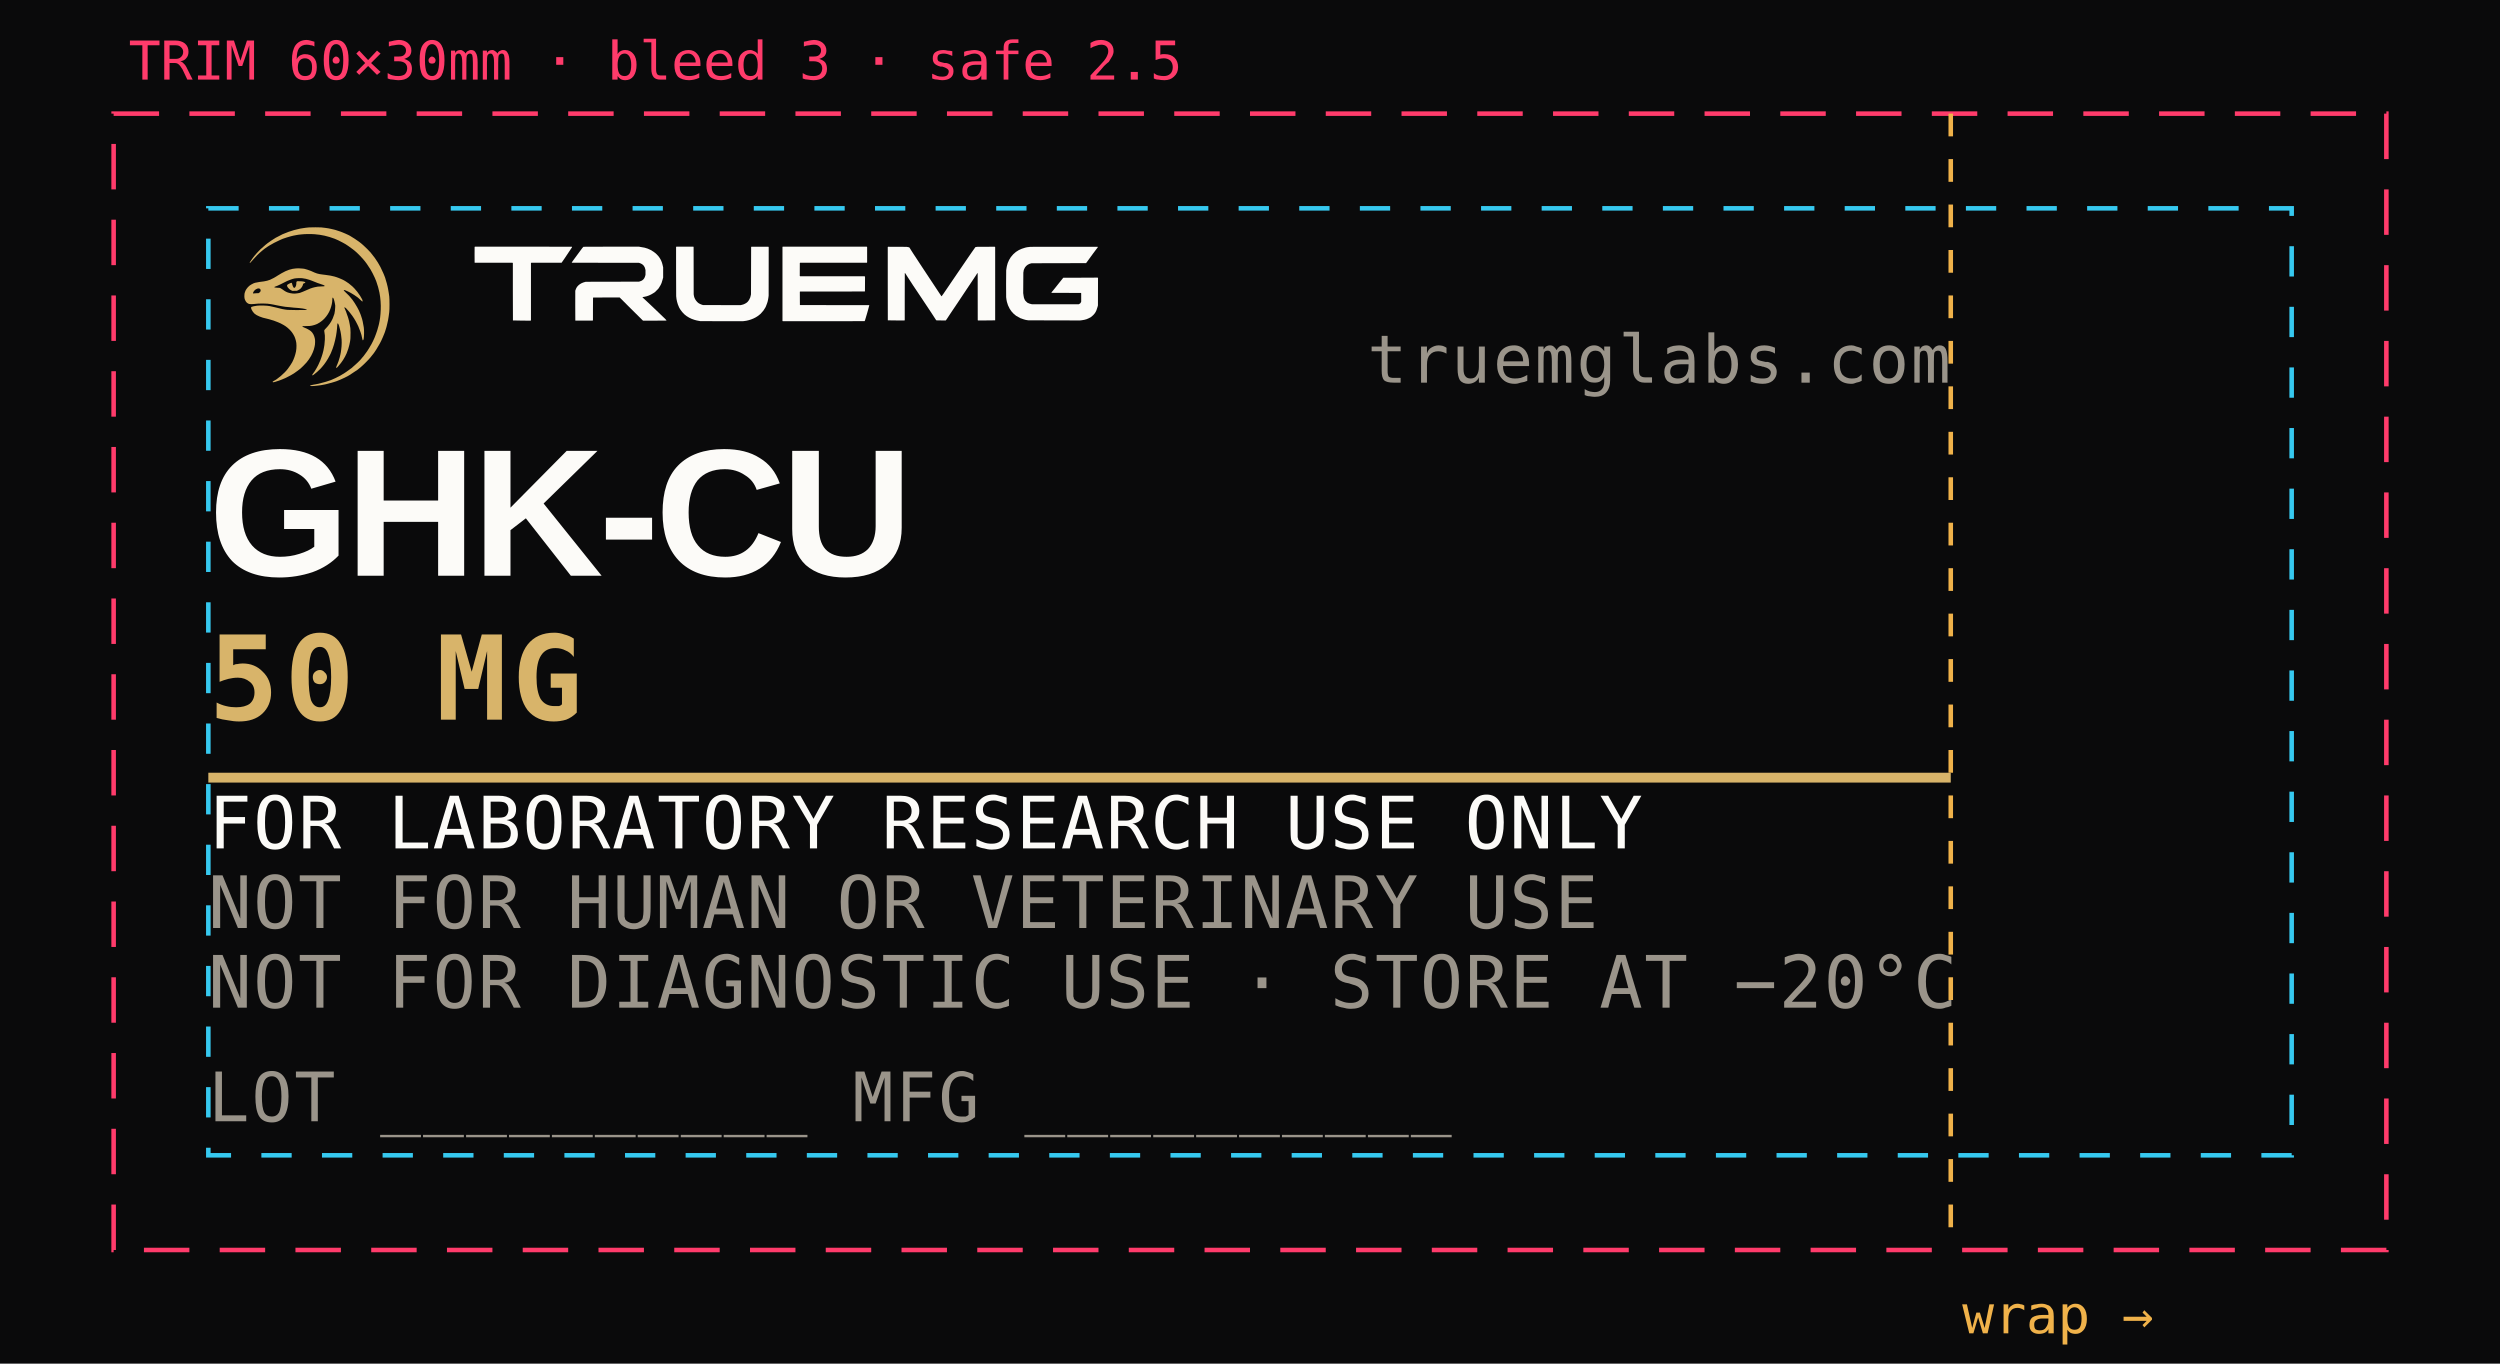
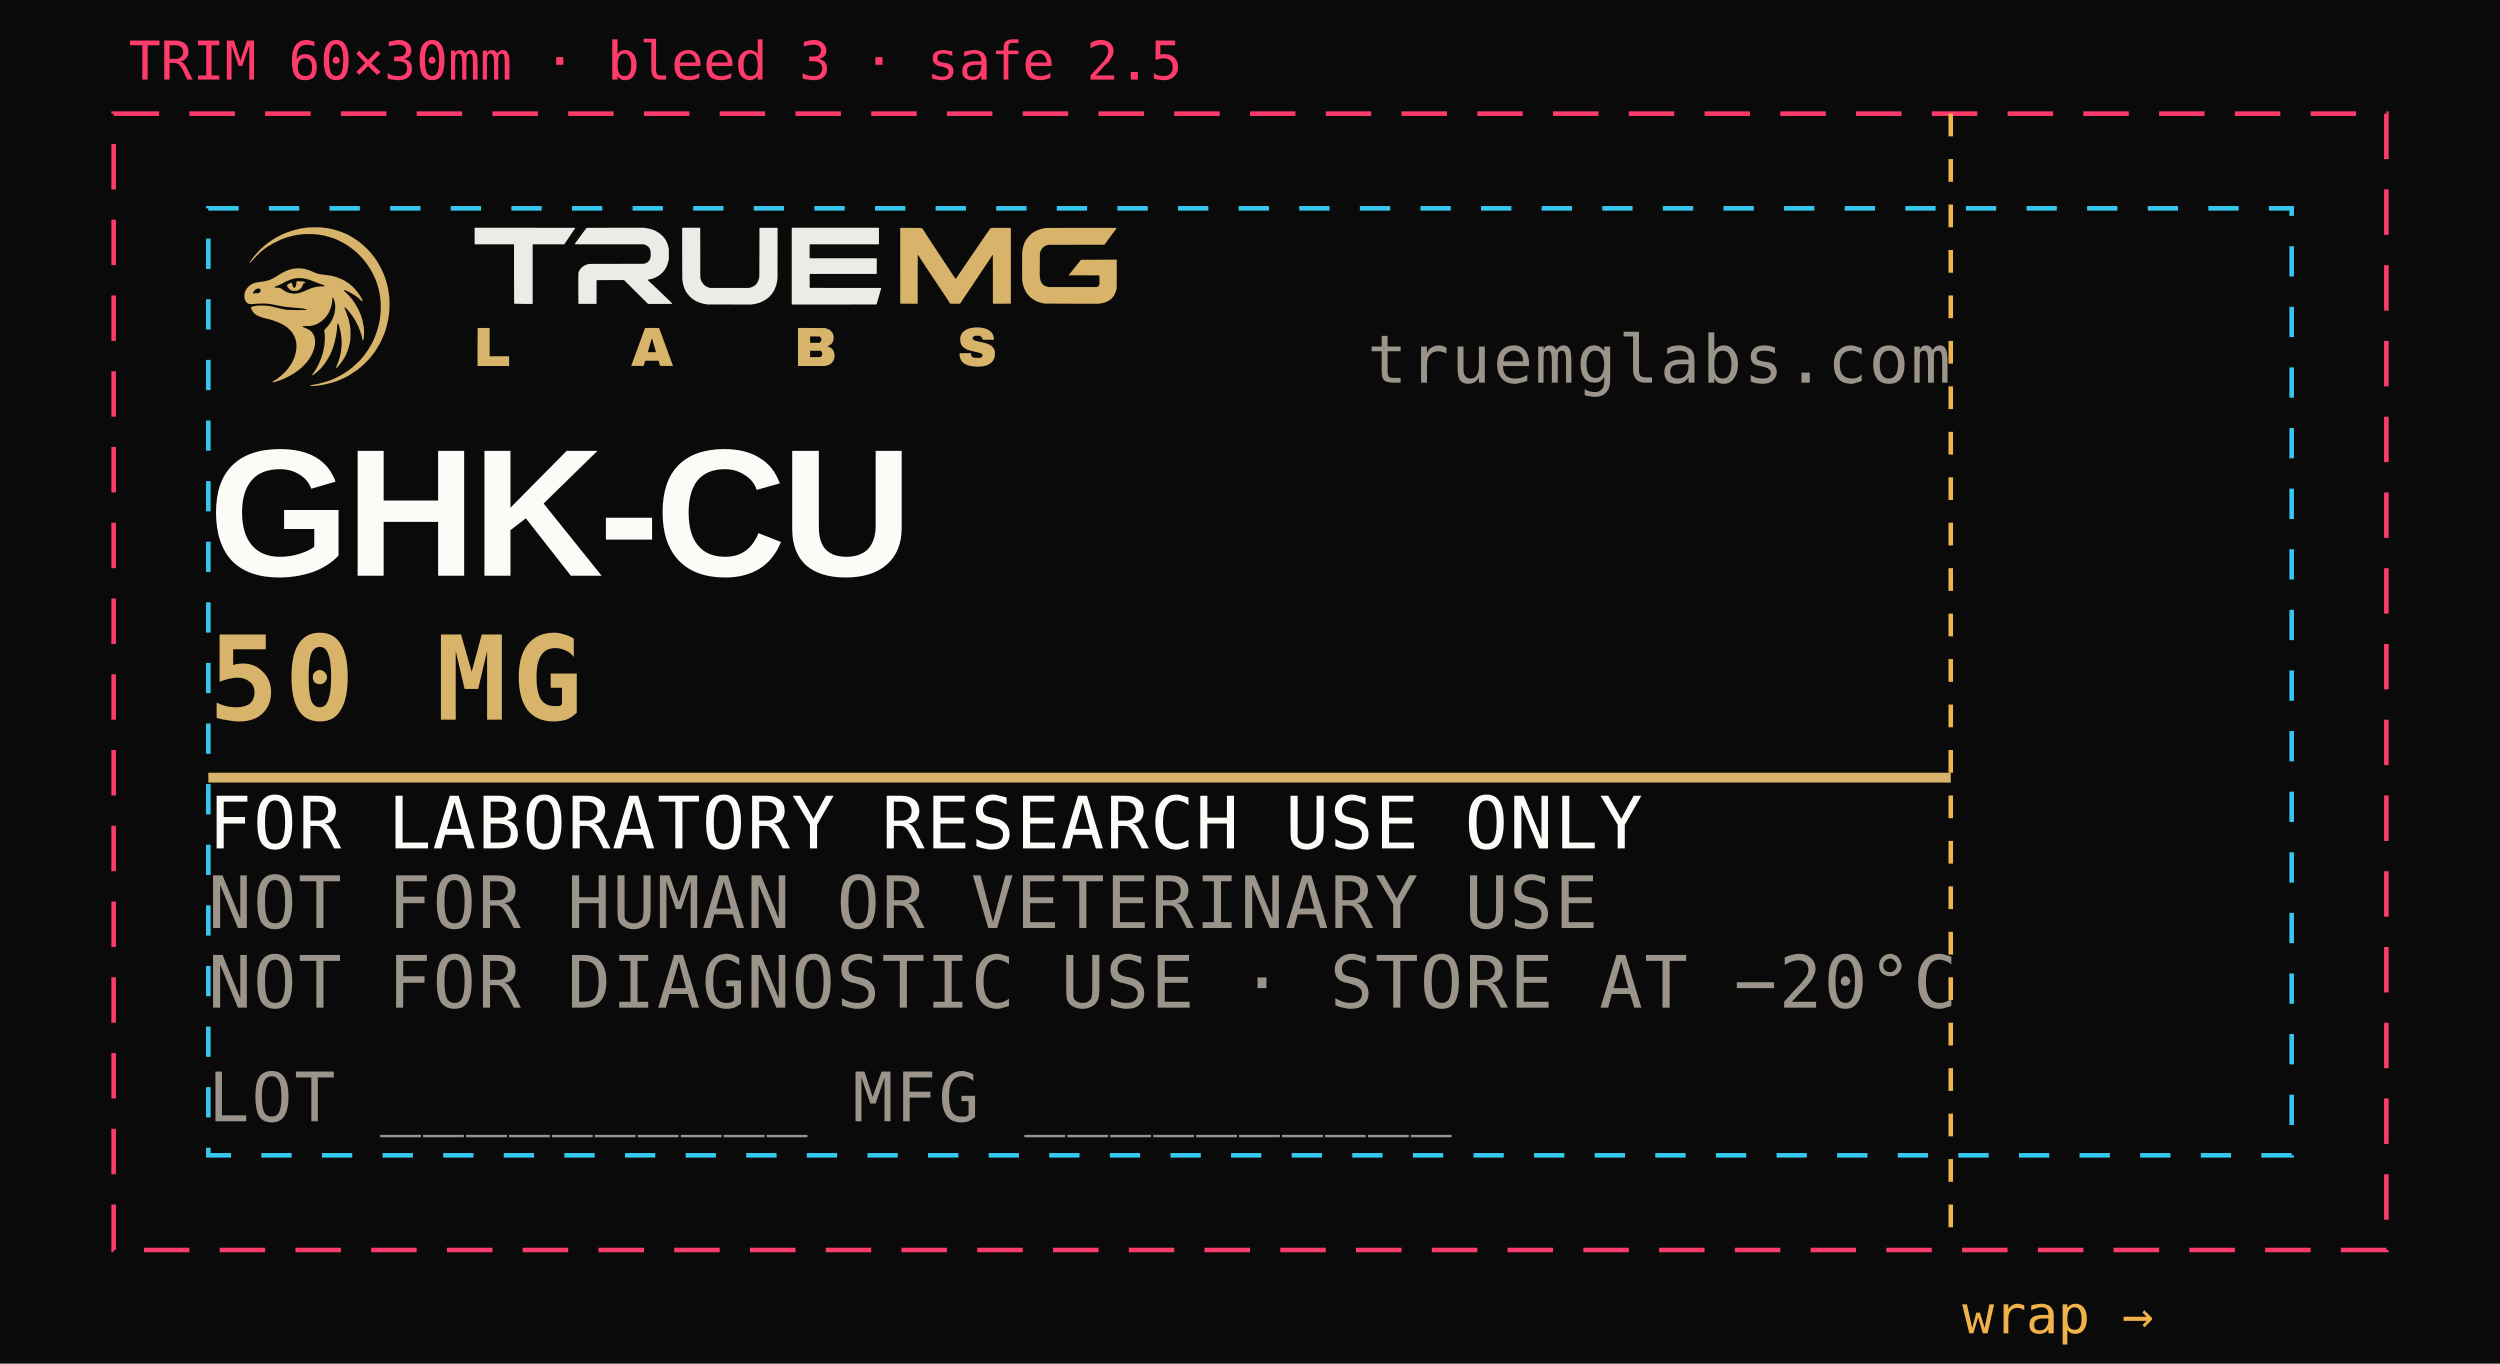
<svg xmlns="http://www.w3.org/2000/svg" width="66.0mm" height="36.0mm" viewBox="0 0 66.0 36.0">
  <rect x="0" y="0" width="66.0" height="36.0" fill="#0A0A0B" />
  <g transform="translate(5.500,5.300) scale(0.0035)">
    <g transform="translate(0,1600) scale(0.025,-0.025)" fill="#D8B46A" stroke="none">
      <path d="M30400 55957 c-297 -16 -720 -59 -940 -94 -220 -35 -598 -91 -840 -124 -768 -105 -982 -149 -2060 -419 -187 -47 -520 -130 -740 -184 -821 -204 -2477 -801 -3440 -1242 -528 -241 -1624 -809 -2100 -1086 -590 -345 -2063 -1335 -2434 -1636 -184 -150 -429 -344 -546 -432 -225 -171 -418 -340 -1592 -1400 -171 -154 -354 -346 -408 -427 -53 -81 -151 -178 -217 -217 -65 -39 -332 -323 -591 -631 -260 -307 -536 -632 -615 -722 -79 -90 -204 -252 -278 -361 -74 -110 -192 -263 -262 -340 -114 -126 -263 -343 -696 -1013 -216 -334 -206 -561 14 -319 54 61 220 236 368 390 148 154 351 382 453 506 583 717 1913 2044 2524 2520 187 146 376 305 420 354 124 139 986 773 1403 1033 152 95 430 269 617 387 719 454 2073 1166 2860 1505 308 133 603 269 657 303 136 88 871 359 1323 488 209 60 422 131 472 159 51 28 280 93 509 144 229 52 529 139 668 194 138 54 485 138 771 186 286 48 664 121 840 162 176 41 500 94 720 119 220 24 553 61 740 82 1195 135 2877 157 4140 55 2107 -171 3829 -563 6000 -1368 547 -203 1543 -682 2440 -1172 805 -441 925 -512 1273 -757 172 -121 406 -279 520 -351 314 -199 918 -640 1261 -920 168 -138 414 -333 546 -433 671 -512 2476 -2380 3072 -3178 171 -230 399 -535 507 -678 203 -270 597 -862 1144 -1720 301 -472 1075 -1973 1331 -2582 244 -582 288 -689 440 -1078 157 -402 526 -1548 526 -1634 0 -25 63 -271 139 -546 425 -1525 659 -3281 692 -5200 24 -1413 -143 -3550 -352 -4500 -43 -198 -116 -563 -160 -812 -45 -249 -115 -537 -156 -640 -40 -103 -95 -296 -122 -428 -70 -351 -400 -1420 -556 -1800 -45 -110 -126 -335 -179 -500 -303 -935 -1266 -2951 -1690 -3540 -48 -66 -136 -217 -195 -335 -59 -118 -223 -384 -363 -590 -141 -206 -291 -442 -333 -525 -80 -157 -865 -1223 -1119 -1521 -80 -93 -265 -302 -411 -463 -146 -160 -293 -345 -327 -409 -114 -218 -2195 -2185 -2830 -2676 -482 -373 -1297 -962 -1638 -1185 -187 -123 -392 -257 -455 -299 -933 -620 -1772 -1089 -2765 -1547 -1211 -558 -1273 -583 -2220 -892 -165 -54 -462 -153 -659 -220 -404 -137 -1597 -460 -1841 -499 -88 -14 -268 -60 -400 -101 -132 -42 -497 -113 -811 -159 -315 -46 -711 -117 -880 -159 -170 -41 -410 -95 -534 -119 -231 -46 -397 -133 -347 -183 95 -94 798 -124 1312 -56 165 22 480 57 700 78 872 82 1752 214 2260 340 209 52 470 107 580 122 229 33 1212 293 1670 443 170 56 494 152 720 213 225 62 554 167 730 234 812 310 1131 440 1222 499 54 35 216 108 361 162 314 117 1446 662 1757 846 121 71 355 207 520 301 366 210 1934 1241 2396 1576 184 134 481 371 660 526 178 155 414 350 524 433 303 227 1686 1577 2220 2165 530 584 702 788 1026 1220 124 165 288 365 363 445 76 80 195 237 265 348 69 111 214 324 322 474 107 150 267 390 356 533 591 958 912 1505 1022 1741 70 149 190 374 268 501 77 128 192 355 255 505 63 150 272 615 464 1033 191 418 388 895 437 1060 48 165 128 376 176 469 47 93 114 299 147 457 34 159 105 389 159 511 54 123 134 394 178 603 44 209 133 578 197 820 205 766 368 1607 466 2396 53 420 127 980 164 1244 103 719 104 3773 2 4678 -40 351 -80 651 -89 666 -10 15 -53 304 -97 642 -44 338 -123 794 -176 1014 -53 220 -110 499 -126 620 -35 263 -450 1784 -595 2180 -56 154 -103 326 -103 383 -1 57 -46 192 -102 300 -55 108 -130 296 -165 417 -36 121 -106 301 -157 400 -51 99 -137 297 -190 440 -127 339 -665 1495 -792 1700 -54 88 -134 241 -177 340 -180 415 -1143 1960 -1598 2567 -399 531 -784 1023 -1271 1625 -285 353 -1603 1669 -2131 2128 -215 187 -483 422 -594 522 -112 101 -303 252 -424 337 -121 85 -274 203 -340 262 -268 241 -2259 1538 -2760 1799 -154 81 -352 185 -440 232 -251 134 -937 448 -980 448 -21 0 -151 53 -289 119 -523 248 -1616 649 -2243 823 -194 54 -383 113 -420 133 -38 19 -212 65 -388 103 -176 37 -574 130 -885 205 -311 75 -689 154 -840 175 -151 22 -572 84 -935 139 -363 54 -912 118 -1220 141 -624 46 -2827 46 -3660 -1z" />
      <path d="M26520 43595 c-1503 -101 -2804 -534 -4460 -1485 -714 -409 -983 -571 -1100 -661 -55 -43 -163 -110 -240 -149 -77 -40 -201 -119 -276 -176 -252 -192 -912 -540 -1832 -966 -362 -168 -1371 -434 -1832 -483 -220 -24 -849 -105 -1397 -181 -1084 -151 -1615 -302 -2108 -598 -124 -75 -244 -136 -267 -136 -23 0 -123 -62 -222 -138 -99 -75 -243 -170 -319 -210 -194 -101 -835 -791 -958 -1032 -57 -110 -148 -261 -204 -335 -55 -74 -113 -191 -127 -260 -15 -69 -77 -242 -139 -385 -93 -215 -119 -350 -150 -780 -62 -878 26 -1314 388 -1935 234 -401 636 -717 1052 -828 273 -73 1001 -73 1501 0 1439 208 4011 182 5050 -52 99 -22 459 -87 800 -145 341 -57 728 -138 860 -179 132 -41 510 -114 840 -162 330 -47 780 -129 1000 -181 220 -51 607 -113 860 -136 253 -24 865 -80 1360 -124 495 -45 981 -98 1080 -118 99 -20 306 -37 460 -38 354 -3 1780 -140 2269 -220 561 -91 1231 -246 1282 -297 107 -107 -50 -145 -708 -168 -1005 -37 -4364 -9 -5019 41 -919 71 -2277 343 -3524 706 -295 86 -642 164 -1920 435 -801 170 -2892 235 -3833 119 -689 -85 -1433 -246 -1627 -352 -142 -77 -161 -105 -172 -254 -7 -100 14 -219 54 -296 36 -70 115 -247 175 -392 132 -321 525 -849 832 -1119 668 -585 2172 -1205 3551 -1464 184 -34 412 -90 507 -124 95 -34 263 -78 373 -99 481 -89 2334 -717 2607 -883 70 -43 250 -120 400 -172 244 -83 464 -195 1313 -665 764 -423 1614 -1125 2248 -1858 531 -613 1106 -1620 1268 -2220 39 -143 124 -429 189 -636 240 -761 257 -2233 37 -3317 -217 -1075 -632 -2255 -1116 -3173 -229 -434 -819 -1321 -1340 -2014 -1001 -1331 -3082 -3113 -4317 -3698 -201 -95 -291 -207 -251 -311 40 -104 505 -42 935 126 201 79 390 143 420 143 30 0 161 38 291 85 130 47 425 153 656 235 1057 378 1752 700 3120 1446 773 421 1073 619 2200 1450 708 522 898 688 1617 1407 888 889 1167 1215 1709 1992 459 658 952 1543 1074 1925 28 88 87 232 131 320 162 320 426 1184 487 1588 34 226 81 482 105 568 24 86 47 446 51 800 5 574 -6 700 -108 1164 -196 892 -591 1610 -1163 2111 -348 305 -1330 854 -1763 986 -288 88 -828 392 -822 463 7 83 242 104 886 80 867 -32 1816 58 2336 222 198 62 469 141 603 175 749 190 2014 1010 2759 1788 834 871 1481 1889 1872 2948 371 1003 586 2015 587 2767 0 510 43 700 159 700 169 0 460 -829 623 -1780 l107 -620 -22 -660 c-20 -592 -86 -1119 -231 -1831 -41 -202 -387 -1161 -474 -1316 -22 -40 -93 -192 -157 -337 -367 -838 -1079 -1848 -1882 -2673 -599 -615 -608 -633 -509 -1135 146 -744 192 -1447 147 -2272 -48 -871 -109 -1582 -139 -1632 -12 -18 -67 -361 -124 -762 -56 -401 -146 -867 -198 -1036 -53 -168 -107 -378 -122 -466 -14 -88 -78 -322 -141 -520 -64 -198 -160 -504 -214 -680 -152 -499 -411 -1216 -459 -1274 -24 -29 -90 -177 -147 -329 -57 -152 -145 -349 -195 -437 -51 -88 -122 -250 -158 -360 -36 -110 -119 -281 -185 -380 -66 -99 -120 -197 -120 -218 0 -20 -72 -160 -160 -310 -88 -149 -235 -402 -327 -562 -315 -549 -487 -810 -761 -1157 -516 -654 -501 -911 32 -556 404 269 1699 1403 2036 1782 132 149 367 412 523 584 778 860 1696 2237 2305 3457 131 264 289 579 351 700 62 121 141 322 177 448 36 125 128 358 204 519 77 160 140 315 140 345 0 29 52 183 115 341 392 980 975 3467 1107 4727 32 308 86 767 118 1020 33 253 61 649 62 880 5 962 253 961 558 -3 94 -296 211 -735 261 -977 49 -242 135 -611 191 -820 55 -209 121 -587 145 -840 25 -253 62 -559 82 -680 172 -1013 156 -2619 -38 -3940 -42 -286 -88 -619 -102 -740 -14 -121 -76 -427 -137 -680 -61 -253 -150 -622 -197 -820 -127 -538 -590 -1900 -721 -2122 -39 -66 -146 -312 -238 -546 -153 -393 -176 -552 -79 -552 54 0 393 237 393 275 0 17 149 195 331 395 955 1050 1835 2420 2383 3710 337 792 716 1965 832 2574 36 190 109 535 161 766 162 707 225 1653 199 3000 -22 1204 -30 1285 -245 2420 -174 915 -259 1298 -325 1453 -34 81 -78 246 -98 366 -20 121 -90 346 -154 500 -65 155 -172 452 -238 661 -219 697 -371 1096 -590 1549 -225 468 -255 587 -158 625 60 23 542 -311 542 -375 0 -18 167 -210 371 -426 204 -216 424 -465 490 -553 65 -88 227 -295 361 -460 806 -1000 1475 -2061 2055 -3260 159 -330 307 -633 329 -674 87 -161 473 -1149 536 -1371 37 -129 117 -352 179 -495 130 -300 330 -1063 443 -1694 78 -431 162 -666 238 -666 74 0 192 250 233 495 136 809 151 2549 29 3405 -164 1155 -478 2567 -677 3046 -53 129 -120 333 -147 454 -28 121 -91 301 -140 400 -49 99 -112 252 -139 340 -263 842 -1447 2937 -2313 4092 -647 863 -1321 1593 -2113 2292 -380 335 -559 564 -507 649 35 57 368 -4 513 -94 72 -44 234 -116 359 -159 125 -43 285 -113 354 -156 69 -43 225 -117 346 -164 193 -76 779 -416 1600 -929 143 -89 368 -246 500 -349 132 -103 324 -236 427 -295 103 -59 226 -156 273 -217 47 -60 209 -209 361 -330 151 -121 341 -298 423 -393 147 -172 412 -367 500 -367 65 0 11 374 -86 593 -41 95 -200 374 -352 620 -152 246 -308 510 -346 587 -75 150 -584 868 -818 1153 -619 756 -1136 1324 -1463 1607 -910 786 -1306 1090 -1806 1385 -172 102 -385 235 -473 295 -208 143 -717 397 -1153 577 -191 79 -504 209 -697 289 -192 80 -485 187 -650 238 -165 50 -453 139 -640 196 -545 168 -1843 407 -2580 476 -374 34 -869 97 -1100 139 -231 41 -582 94 -780 116 -361 41 -1191 293 -1520 460 -595 303 -1597 706 -2220 892 -828 248 -1011 292 -1227 295 -114 1 -339 19 -500 39 -451 57 -1085 72 -1593 38z m1750 -2955 c603 -47 1755 -303 2219 -493 182 -75 385 -148 451 -164 66 -15 237 -80 380 -143 809 -358 2387 -945 3079 -1146 331 -96 539 -198 665 -324 l62 -61 -65 -65 c-53 -53 -213 -68 -952 -89 -973 -28 -1196 -54 -1970 -230 -915 -207 -1807 -533 -2759 -1007 -349 -173 -1455 -617 -1800 -722 -198 -60 -1095 -189 -1477 -212 -768 -46 -2093 236 -2671 568 -510 292 -675 400 -952 621 -165 132 -444 309 -620 393 l-320 152 -722 36 c-406 19 -761 55 -810 82 -106 56 -115 157 -18 191 39 13 178 68 310 123 132 55 384 151 560 213 176 62 653 285 1060 495 407 211 947 483 1200 605 253 122 559 273 680 335 121 62 328 144 460 181 132 37 313 110 402 161 90 52 307 131 483 176 176 45 382 108 458 139 375 156 1784 254 2667 185z m-12741 -3188 c84 -49 157 -141 206 -259 153 -369 -11 -726 -452 -985 l-183 -108 -600 0 c-407 0 -628 -16 -687 -50 -118 -67 -232 -63 -294 11 -172 208 461 1091 900 1255 118 44 284 119 368 165 187 103 540 89 742 -29z" />
      <path d="M26687 39620 l-119 -100 -18 -470 c-17 -409 -36 -512 -147 -790 -197 -494 -466 -674 -672 -450 -159 174 -361 642 -408 950 -51 326 -114 458 -237 490 -131 34 -1056 -420 -1251 -615 -316 -316 318 -1235 1125 -1629 l379 -186 681 3 680 2 425 205 c315 151 495 269 691 452 333 312 649 831 725 1190 68 324 93 351 426 450 314 94 364 159 230 301 -178 190 -840 297 -1832 297 l-559 0 -119 -100z" />
    </g>
  </g>
-   <g transform="translate(12.500,6.500) scale(0.002929)">
-     <g transform="translate(0,681) scale(0.025,-0.025)" fill="#FCFBF8" stroke="none">
-       <path d="M465 27020 l-58 -59 -15 -2770 c-8 -1524 0 -2802 18 -2841 l33 -70 6816 0 6815 0 61 -61 61 -61 -3 -10322 c-2 -5867 12 -10336 32 -10355 19 -18 1457 -45 3195 -61 l3160 -28 70 77 70 78 0 10325 0 10325 77 42 78 41 5439 0 5440 0 86 110 c125 160 843 1198 1065 1538 295 455 724 1099 1709 2569 l910 1356 -12 104 -12 103 -17488 9 -17488 9 -59 -58z" />
-       <path d="M39653 27037 c-49 -18 -221 -200 -384 -405 -458 -576 -1855 -2468 -2161 -2925 -179 -268 -743 -1037 -1416 -1929 -166 -221 -278 -407 -266 -440 l22 -57 12086 -12 12086 -12 278 -88 c640 -203 1152 -536 1485 -965 307 -395 445 -712 569 -1304 l66 -320 0 -800 0 -800 -66 -300 c-181 -812 -569 -1408 -1152 -1768 -273 -168 -352 -202 -789 -341 l-351 -111 -9580 -21 -9580 -22 -300 -72 c-898 -215 -1753 -647 -2317 -1169 -555 -514 -833 -960 -1109 -1776 l-74 -220 -9 -5315 c-6 -2923 5 -5341 24 -5374 l33 -60 3113 -1 3113 0 48 65 47 66 6 4063 c3 2235 15 4080 27 4100 13 21 2011 36 4813 36 l4790 0 4138 -4134 c2275 -2274 4176 -4155 4224 -4180 l88 -46 3836 0 c2110 0 4003 12 4207 26 l369 26 19 50 c22 57 -449 537 -1427 1453 -693 648 -3219 3069 -3680 3525 -144 143 -513 492 -821 776 -307 284 -765 716 -1018 960 -460 444 -678 647 -1334 1239 l-350 316 13 64 12 65 180 30 c98 16 287 47 419 68 1108 179 2211 624 3280 1324 l560 366 620 626 620 626 263 400 c457 695 732 1203 890 1648 218 612 370 1114 408 1352 14 88 56 250 92 360 l67 200 0 1860 0 1860 -67 280 c-37 154 -105 451 -152 660 -425 1916 -1544 3522 -3281 4711 -1373 939 -2719 1447 -4380 1652 -176 22 -437 66 -580 99 l-260 59 -9960 -6 c-5478 -3 -9999 -20 -10047 -38z" />
-       <path d="M73081 27003 l-41 -78 3 -8632 c2 -4748 18 -8831 36 -9073 101 -1383 432 -2698 970 -3860 66 -143 137 -296 156 -340 20 -44 107 -188 194 -320 88 -132 189 -294 225 -360 209 -379 985 -1283 1459 -1702 967 -852 2219 -1538 3517 -1926 650 -194 1101 -302 1480 -354 165 -23 381 -62 480 -87 l180 -46 7678 -14 7679 -14 341 41 c875 105 996 127 1782 328 1078 274 2363 850 3164 1418 90 64 252 177 360 252 187 130 549 429 780 644 172 160 902 995 1009 1154 55 80 204 315 333 521 129 206 275 440 325 520 50 80 106 181 125 225 20 44 83 188 142 320 184 414 294 707 421 1120 67 220 148 481 179 580 32 99 77 306 101 460 24 154 62 337 84 406 22 69 70 384 107 700 l66 574 11 8700 12 8700 -51 100 -50 100 -3067 0 -3067 0 -52 -52 -52 -52 -24 -8508 -24 -8508 -44 -260 c-110 -664 -270 -1122 -588 -1684 -416 -734 -817 -1122 -1520 -1473 -547 -273 -643 -308 -1159 -424 l-449 -100 -6776 10 -6776 11 -200 71 c-110 39 -290 99 -400 133 -249 78 -763 334 -1012 503 -573 388 -1285 1345 -1482 1993 -23 77 -72 239 -109 360 -36 121 -85 364 -108 540 l-41 320 -14 8515 -13 8515 -45 55 -46 55 -3073 0 -3074 0 -42 -77z" />
-       <path d="M111470 27037 l-70 -41 0 -13357 0 -13356 77 -42 78 -41 14699 0 c8085 0 14727 11 14761 23 73 29 147 254 589 1797 45 154 107 361 140 460 63 190 147 481 240 830 105 394 171 630 288 1030 333 1138 450 1584 428 1620 l-25 40 -12447 1 c-6847 0 -12469 14 -12496 31 l-47 30 -13 2367 -12 2367 52 52 52 52 11644 8 11643 7 44 44 44 44 13 2601 14 2601 -64 97 -64 98 -11636 0 -11636 0 -65 65 -65 65 9 2319 10 2320 55 55 56 56 12035 0 12036 0 42 77 41 78 0 2733 0 2734 -61 88 -61 87 -15129 1 -15129 0 -70 -41z" />
-       <path d="M149428 26991 l-69 -51 0 -13193 c0 -7256 10 -13210 23 -13230 14 -22 1228 -37 3012 -37 l2990 0 48 48 48 48 0 8485 c0 4667 11 8496 24 8510 51 51 137 -27 250 -225 101 -177 300 -490 866 -1360 66 -102 354 -541 640 -976 286 -435 601 -923 700 -1084 99 -162 321 -503 493 -760 172 -256 505 -753 740 -1103 235 -350 445 -663 467 -695 22 -31 510 -762 1084 -1623 574 -861 1170 -1754 1324 -1985 154 -231 405 -609 558 -840 153 -231 503 -754 776 -1163 274 -408 516 -772 538 -808 22 -36 195 -296 384 -577 189 -282 556 -836 816 -1232 1081 -1646 1205 -1838 1541 -2380 75 -121 155 -233 178 -249 22 -17 800 -30 1727 -30 l1686 -1 119 135 c65 75 217 295 338 490 237 384 977 1507 1354 2055 228 331 2457 3644 2617 3889 44 67 699 1051 1456 2187 757 1135 1423 2135 1480 2222 180 274 1884 2825 1961 2936 156 223 1269 1899 1393 2098 72 114 250 393 396 620 l265 412 64 -13 65 -12 10 -8456 10 -8455 45 -54 45 -54 3045 1 c1675 0 3068 15 3097 33 l52 33 3 9997 c2 5498 1 11430 -2 13183 l-5 3187 -64 64 -64 64 -3106 -3 -3106 -4 -378 -57 -379 -56 -90 -91 c-86 -86 -510 -688 -1208 -1715 -174 -255 -384 -561 -468 -680 -84 -119 -276 -396 -427 -616 -151 -220 -458 -665 -682 -990 -1061 -1535 -1504 -2184 -2993 -4392 -102 -151 -291 -424 -420 -606 -395 -558 -1826 -2658 -2692 -3952 -243 -363 -534 -795 -646 -960 -362 -533 -933 -1370 -1216 -1780 -151 -220 -481 -706 -734 -1080 -645 -958 -666 -976 -803 -710 -42 83 -173 285 -290 450 -117 165 -304 439 -414 609 -110 170 -319 485 -464 700 -262 388 -699 1050 -1710 2591 -288 440 -580 881 -649 980 -69 99 -254 378 -411 620 -158 242 -361 548 -451 680 -281 410 -2516 3790 -2639 3990 -64 104 -235 365 -380 580 -145 214 -333 498 -417 630 -84 132 -354 546 -599 920 -245 374 -615 940 -823 1259 -207 318 -435 660 -505 760 -71 99 -211 316 -313 481 -101 165 -291 462 -420 660 -130 198 -296 457 -368 575 -72 117 -167 271 -211 341 -44 69 -139 228 -212 352 -169 288 -192 306 -474 358 -129 23 -333 61 -454 84 l-220 41 -3341 16 -3341 15 -70 -51z" />
-       <path d="M200748 27015 c-12 -12 -199 -36 -415 -54 -432 -34 -1041 -135 -1353 -224 -1056 -300 -1666 -529 -2360 -890 -1428 -741 -2792 -2118 -3512 -3547 -409 -812 -663 -1509 -787 -2160 -25 -132 -70 -357 -100 -500 -79 -379 -135 -742 -162 -1060 -43 -494 -55 -9253 -14 -9700 56 -610 149 -1204 259 -1660 102 -419 325 -1132 377 -1200 16 -22 80 -166 140 -320 130 -331 384 -846 530 -1076 305 -481 394 -610 605 -874 491 -615 1084 -1182 1642 -1570 290 -202 1442 -860 1505 -860 28 0 101 -26 164 -59 200 -104 621 -251 1093 -383 253 -70 546 -153 651 -184 105 -31 330 -75 500 -97 170 -23 390 -53 489 -68 99 -14 4347 -33 9440 -40 l9260 -14 540 64 c656 78 1322 222 1791 386 457 161 1227 540 1629 803 397 259 1101 959 1378 1369 420 622 746 1395 972 2303 l125 500 14 4945 15 4946 -71 71 -71 71 -1581 -27 c-870 -14 -3652 -26 -6184 -26 l-4603 0 -358 -430 c-730 -878 -909 -1102 -1673 -2099 -240 -314 -558 -715 -706 -891 -148 -176 -383 -466 -523 -644 -337 -431 -699 -871 -887 -1081 -88 -98 -148 -202 -140 -243 l14 -72 5305 -10 5304 -10 53 -64 53 -63 2 -1507 2 -1506 -91 -224 c-110 -274 -304 -474 -603 -623 l-226 -113 -8400 4 -8400 4 -320 70 c-469 102 -882 246 -1179 409 l-261 145 -360 364 -361 364 -139 260 c-255 475 -361 834 -439 1480 -25 209 -65 499 -88 643 l-43 264 25 3744 25 3744 40 105 c22 58 40 190 41 293 1 337 223 944 505 1380 483 748 1297 1294 2194 1474 l240 48 9794 23 9795 22 117 140 c64 77 166 212 225 299 139 203 491 691 749 1038 529 712 1029 1396 1202 1646 106 153 235 331 287 397 354 447 648 839 1069 1427 120 168 302 408 403 532 l184 226 -13 87 -12 88 -12145 8 c-6680 5 -12155 -1 -12167 -13z" />
+   <g transform="translate(12.500,6.000) scale(0.003017)">
+     <g transform="translate(0,681) scale(0.025,-0.025)" stroke="none">
+       <g fill="#EDEBE6">
+         <path d="M465 27020 l-58 -59 -15 -2770 c-8 -1524 0 -2802 18 -2841 l33 -70 6816 0 6815 0 61 -61 61 -61 -3 -10322 c-2 -5867 12 -10336 32 -10355 19 -18 1457 -45 3195 -61 l3160 -28 70 77 70 78 0 10325 0 10325 77 42 78 41 5439 0 5440 0 86 110 c125 160 843 1198 1065 1538 295 455 724 1099 1709 2569 l910 1356 -12 104 -12 103 -17488 9 -17488 9 -59 -58z" />
+         <path d="M39653 27037 c-49 -18 -221 -200 -384 -405 -458 -576 -1855 -2468 -2161 -2925 -179 -268 -743 -1037 -1416 -1929 -166 -221 -278 -407 -266 -440 l22 -57 12086 -12 12086 -12 278 -88 c640 -203 1152 -536 1485 -965 307 -395 445 -712 569 -1304 l66 -320 0 -800 0 -800 -66 -300 c-181 -812 -569 -1408 -1152 -1768 -273 -168 -352 -202 -789 -341 l-351 -111 -9580 -21 -9580 -22 -300 -72 c-898 -215 -1753 -647 -2317 -1169 -555 -514 -833 -960 -1109 -1776 l-74 -220 -9 -5315 c-6 -2923 5 -5341 24 -5374 l33 -60 3113 -1 3113 0 48 65 47 66 6 4063 c3 2235 15 4080 27 4100 13 21 2011 36 4813 36 l4790 0 4138 -4134 c2275 -2274 4176 -4155 4224 -4180 l88 -46 3836 0 c2110 0 4003 12 4207 26 l369 26 19 50 c22 57 -449 537 -1427 1453 -693 648 -3219 3069 -3680 3525 -144 143 -513 492 -821 776 -307 284 -765 716 -1018 960 -460 444 -678 647 -1334 1239 l-350 316 13 64 12 65 180 30 c98 16 287 47 419 68 1108 179 2211 624 3280 1324 l560 366 620 626 620 626 263 400 c457 695 732 1203 890 1648 218 612 370 1114 408 1352 14 88 56 250 92 360 l67 200 0 1860 0 1860 -67 280 c-37 154 -105 451 -152 660 -425 1916 -1544 3522 -3281 4711 -1373 939 -2719 1447 -4380 1652 -176 22 -437 66 -580 99 l-260 59 -9960 -6 c-5478 -3 -9999 -20 -10047 -38z" />
+         <path d="M73081 27003 l-41 -78 3 -8632 c2 -4748 18 -8831 36 -9073 101 -1383 432 -2698 970 -3860 66 -143 137 -296 156 -340 20 -44 107 -188 194 -320 88 -132 189 -294 225 -360 209 -379 985 -1283 1459 -1702 967 -852 2219 -1538 3517 -1926 650 -194 1101 -302 1480 -354 165 -23 381 -62 480 -87 l180 -46 7678 -14 7679 -14 341 41 c875 105 996 127 1782 328 1078 274 2363 850 3164 1418 90 64 252 177 360 252 187 130 549 429 780 644 172 160 902 995 1009 1154 55 80 204 315 333 521 129 206 275 440 325 520 50 80 106 181 125 225 20 44 83 188 142 320 184 414 294 707 421 1120 67 220 148 481 179 580 32 99 77 306 101 460 24 154 62 337 84 406 22 69 70 384 107 700 l66 574 11 8700 12 8700 -51 100 -50 100 -3067 0 -3067 0 -52 -52 -52 -52 -24 -8508 -24 -8508 -44 -260 c-110 -664 -270 -1122 -588 -1684 -416 -734 -817 -1122 -1520 -1473 -547 -273 -643 -308 -1159 -424 l-449 -100 -6776 10 -6776 11 -200 71 c-110 39 -290 99 -400 133 -249 78 -763 334 -1012 503 -573 388 -1285 1345 -1482 1993 -23 77 -72 239 -109 360 -36 121 -85 364 -108 540 l-41 320 -14 8515 -13 8515 -45 55 -46 55 -3073 0 -3074 0 -42 -77z" />
+         <path d="M111470 27037 l-70 -41 0 -13357 0 -13356 77 -42 78 -41 14699 0 c8085 0 14727 11 14761 23 73 29 147 254 589 1797 45 154 107 361 140 460 63 190 147 481 240 830 105 394 171 630 288 1030 333 1138 450 1584 428 1620 l-25 40 -12447 1 c-6847 0 -12469 14 -12496 31 l-47 30 -13 2367 -12 2367 52 52 52 52 11644 8 11643 7 44 44 44 44 13 2601 14 2601 -64 97 -64 98 -11636 0 -11636 0 -65 65 -65 65 9 2319 10 2320 55 55 56 56 12035 0 12036 0 42 77 41 78 0 2733 0 2734 -61 88 -61 87 -15129 1 -15129 0 -70 -41z" />
+       </g>
+       <g fill="#D8B46A">
+         <path d="M149428 26991 l-69 -51 0 -13193 c0 -7256 10 -13210 23 -13230 14 -22 1228 -37 3012 -37 l2990 0 48 48 48 48 0 8485 c0 4667 11 8496 24 8510 51 51 137 -27 250 -225 101 -177 300 -490 866 -1360 66 -102 354 -541 640 -976 286 -435 601 -923 700 -1084 99 -162 321 -503 493 -760 172 -256 505 -753 740 -1103 235 -350 445 -663 467 -695 22 -31 510 -762 1084 -1623 574 -861 1170 -1754 1324 -1985 154 -231 405 -609 558 -840 153 -231 503 -754 776 -1163 274 -408 516 -772 538 -808 22 -36 195 -296 384 -577 189 -282 556 -836 816 -1232 1081 -1646 1205 -1838 1541 -2380 75 -121 155 -233 178 -249 22 -17 800 -30 1727 -30 l1686 -1 119 135 c65 75 217 295 338 490 237 384 977 1507 1354 2055 228 331 2457 3644 2617 3889 44 67 699 1051 1456 2187 757 1135 1423 2135 1480 2222 180 274 1884 2825 1961 2936 156 223 1269 1899 1393 2098 72 114 250 393 396 620 l265 412 64 -13 65 -12 10 -8456 10 -8455 45 -54 45 -54 3045 1 c1675 0 3068 15 3097 33 l52 33 3 9997 c2 5498 1 11430 -2 13183 l-5 3187 -64 64 -64 64 -3106 -3 -3106 -4 -378 -57 -379 -56 -90 -91 c-86 -86 -510 -688 -1208 -1715 -174 -255 -384 -561 -468 -680 -84 -119 -276 -396 -427 -616 -151 -220 -458 -665 -682 -990 -1061 -1535 -1504 -2184 -2993 -4392 -102 -151 -291 -424 -420 -606 -395 -558 -1826 -2658 -2692 -3952 -243 -363 -534 -795 -646 -960 -362 -533 -933 -1370 -1216 -1780 -151 -220 -481 -706 -734 -1080 -645 -958 -666 -976 -803 -710 -42 83 -173 285 -290 450 -117 165 -304 439 -414 609 -110 170 -319 485 -464 700 -262 388 -699 1050 -1710 2591 -288 440 -580 881 -649 980 -69 99 -254 378 -411 620 -158 242 -361 548 -451 680 -281 410 -2516 3790 -2639 3990 -64 104 -235 365 -380 580 -145 214 -333 498 -417 630 -84 132 -354 546 -599 920 -245 374 -615 940 -823 1259 -207 318 -435 660 -505 760 -71 99 -211 316 -313 481 -101 165 -291 462 -420 660 -130 198 -296 457 -368 575 -72 117 -167 271 -211 341 -44 69 -139 228 -212 352 -169 288 -192 306 -474 358 -129 23 -333 61 -454 84 l-220 41 -3341 16 -3341 15 -70 -51z" />
+         <path d="M200748 27015 c-12 -12 -199 -36 -415 -54 -432 -34 -1041 -135 -1353 -224 -1056 -300 -1666 -529 -2360 -890 -1428 -741 -2792 -2118 -3512 -3547 -409 -812 -663 -1509 -787 -2160 -25 -132 -70 -357 -100 -500 -79 -379 -135 -742 -162 -1060 -43 -494 -55 -9253 -14 -9700 56 -610 149 -1204 259 -1660 102 -419 325 -1132 377 -1200 16 -22 80 -166 140 -320 130 -331 384 -846 530 -1076 305 -481 394 -610 605 -874 491 -615 1084 -1182 1642 -1570 290 -202 1442 -860 1505 -860 28 0 101 -26 164 -59 200 -104 621 -251 1093 -383 253 -70 546 -153 651 -184 105 -31 330 -75 500 -97 170 -23 390 -53 489 -68 99 -14 4347 -33 9440 -40 l9260 -14 540 64 c656 78 1322 222 1791 386 457 161 1227 540 1629 803 397 259 1101 959 1378 1369 420 622 746 1395 972 2303 l125 500 14 4945 15 4946 -71 71 -71 71 -1581 -27 c-870 -14 -3652 -26 -6184 -26 l-4603 0 -358 -430 c-730 -878 -909 -1102 -1673 -2099 -240 -314 -558 -715 -706 -891 -148 -176 -383 -466 -523 -644 -337 -431 -699 -871 -887 -1081 -88 -98 -148 -202 -140 -243 l14 -72 5305 -10 5304 -10 53 -64 53 -63 2 -1507 2 -1506 -91 -224 c-110 -274 -304 -474 -603 -623 l-226 -113 -8400 4 -8400 4 -320 70 c-469 102 -882 246 -1179 409 l-261 145 -360 364 -361 364 -139 260 c-255 475 -361 834 -439 1480 -25 209 -65 499 -88 643 l-43 264 25 3744 25 3744 40 105 c22 58 40 190 41 293 1 337 223 944 505 1380 483 748 1297 1294 2194 1474 l240 48 9794 23 9795 22 117 140 c64 77 166 212 225 299 139 203 491 691 749 1038 529 712 1029 1396 1202 1646 106 153 235 331 287 397 354 447 648 839 1069 1427 120 168 302 408 403 532 l184 226 -13 87 -12 88 -12145 8 c-6680 5 -12155 -1 -12167 -13z" />
+       </g>
+     </g>
+     <g transform="translate(0,811.8) scale(1.607877)">
+       <g transform="translate(0,300) scale(0.025,-0.025)" fill="#D8B46A" stroke="none">
+         <path d="M109060 10374 c-883 -105 -1223 -191 -1720 -433 -723 -354 -1137 -832 -1320 -1524 l-62 -237 -3 -388 c-4 -854 255 -1416 851 -1840 580 -413 916 -536 2354 -856 1425 -317 1640 -428 1640 -841 l0 -141 -113 -114 -114 -113 -214 -63 -214 -64 -425 0 c-504 0 -844 55 -1052 172 l-152 85 -83 134 -83 134 -20 258 -21 258 -1245 -10 -1244 -11 9 -334 9 -334 66 -266 c36 -146 121 -374 189 -506 l125 -240 281 -282 281 -281 281 -146 c560 -291 1154 -435 2099 -509 l500 -39 606 38 606 39 461 117 462 116 312 163 c696 362 1073 805 1299 1525 l94 299 -2 560 -2 560 -94 240 c-217 556 -654 973 -1318 1259 -413 178 -717 261 -1834 501 -954 205 -1224 295 -1434 476 l-146 126 -4 173 -5 172 146 134 147 134 173 52 173 51 400 1 400 1 151 -53 c299 -106 549 -418 549 -685 l0 -122 1240 0 1240 0 0 232 c0 429 -157 880 -432 1244 -232 306 -531 541 -948 745 l-360 176 -388 100 c-588 151 -1538 223 -2092 157z" />
+         <path d="M907 10253 c-15 -14 -27 -1877 -27 -4140 l0 -4113 3440 0 3440 0 0 1060 0 1060 -2120 0 -2120 0 0 3080 0 3080 -1293 0 c-712 0 -1306 -12 -1320 -27z" />
+         <path d="M37329 10210 c-16 -38 -696 -1897 -1510 -4130 l-1482 -4060 1338 -11 c735 -5 1345 -2 1355 8 10 10 94 267 186 571 l167 552 1453 0 1453 0 166 -560 166 -560 1408 -11 1408 -10 -54 150 c-226 634 -2882 7899 -2925 8001 l-54 130 -1523 0 -1524 0 -28 -70z m1733 -2892 c92 -340 278 -981 413 -1425 135 -444 245 -826 245 -850 l0 -43 -880 0 -880 0 0 35 c0 20 118 428 261 908 144 480 325 1099 402 1375 77 276 150 534 162 574 12 40 41 66 65 58 l43 -14 169 -618z" />
+         <path d="M70640 6143 l0 -4143 2902 0 2901 0 309 62 308 62 334 158 333 158 252 251 251 252 125 248 c69 137 153 351 185 477 l60 229 -1 321 c-1 601 -160 1085 -470 1430 -201 224 -556 447 -848 535 -133 40 -241 82 -241 95 0 12 146 91 325 175 l324 152 189 177 c231 216 381 483 460 821 l61 257 0 322 1 321 -62 239 c-83 323 -270 621 -559 892 l-241 226 -260 128 c-143 71 -368 160 -499 198 l-239 69 -2950 15 -2950 15 0 -4142z m4807 2197 c59 -44 145 -145 190 -225 l83 -146 0 -196 0 -196 -90 -178 -90 -178 -136 -91 -136 -90 -994 0 -994 0 0 702 0 702 1030 -12 1030 -12 107 -80z m151 -3079 c149 -77 276 -287 306 -506 l24 -176 -47 -179 c-53 -196 -161 -336 -329 -424 l-108 -56 -1082 0 -1082 0 0 700 0 700 1102 0 1102 0 114 -59z" />
+       </g>
    </g>
  </g>
  <text x="51.50" y="10.10" text-anchor="end" font-family="IBM Plex Mono, SF Mono, Menlo, monospace" font-size="1.75" letter-spacing="0.05" fill="#9A948A">truemglabs.com</text>
  <text x="5.5" y="15.20" font-family="Archivo Black, Archivo, Helvetica Neue, Arial, sans-serif" font-weight="900" font-size="4.80" letter-spacing="-0.12" fill="#FCFBF8">GHK-CU</text>
  <text x="5.5" y="19.00" font-family="IBM Plex Mono, SF Mono, Menlo, monospace" font-weight="600" font-size="3.10" letter-spacing="0.14" fill="#D8B46A">50 MG</text>
  <rect x="5.5" y="20.40" width="46.00" height="0.26" fill="#D8B46A" />
  <text x="5.5" y="22.40" font-family="IBM Plex Mono, SF Mono, Menlo, monospace" font-size="1.90" letter-spacing="0.04" fill="#FCFBF8">FOR LABORATORY RESEARCH USE ONLY</text>
  <text x="5.5" y="24.50" font-family="IBM Plex Mono, SF Mono, Menlo, monospace" font-size="1.90" letter-spacing="0.04" fill="#9A948A">NOT FOR HUMAN OR VETERINARY USE</text>
  <text x="5.5" y="26.60" font-family="IBM Plex Mono, SF Mono, Menlo, monospace" font-size="1.90" letter-spacing="0.04" fill="#9A948A">NOT FOR DIAGNOSTIC USE · STORE AT −20°C</text>
  <text x="5.5" y="29.60" font-family="IBM Plex Mono, SF Mono, Menlo, monospace" font-size="1.80" letter-spacing="0.05" fill="#9A948A">LOT __________   MFG __________</text>
  <g fill="none" stroke-width="0.12">
    <rect x="3.0" y="3.0" width="60.0" height="30.0" stroke="#FF3B6B" stroke-dasharray="1.2 0.8" />
    <rect x="5.5" y="5.5" width="55.0" height="25.0" stroke="#36C9F0" stroke-dasharray="0.8 0.8" />
    <line x1="51.5" y1="3.0" x2="51.5" y2="33.0" stroke="#F0B24A" stroke-dasharray="0.6 0.6" />
  </g>
  <text x="3.4" y="2.1" font-family="IBM Plex Mono, SF Mono, Menlo, monospace" font-size="1.4" fill="#FF3B6B">TRIM 60×30mm · bleed 3 · safe 2.5</text>
  <text x="51.8" y="35.2" font-family="IBM Plex Mono, SF Mono, Menlo, monospace" font-size="1.4" fill="#F0B24A">wrap →</text>
</svg>
